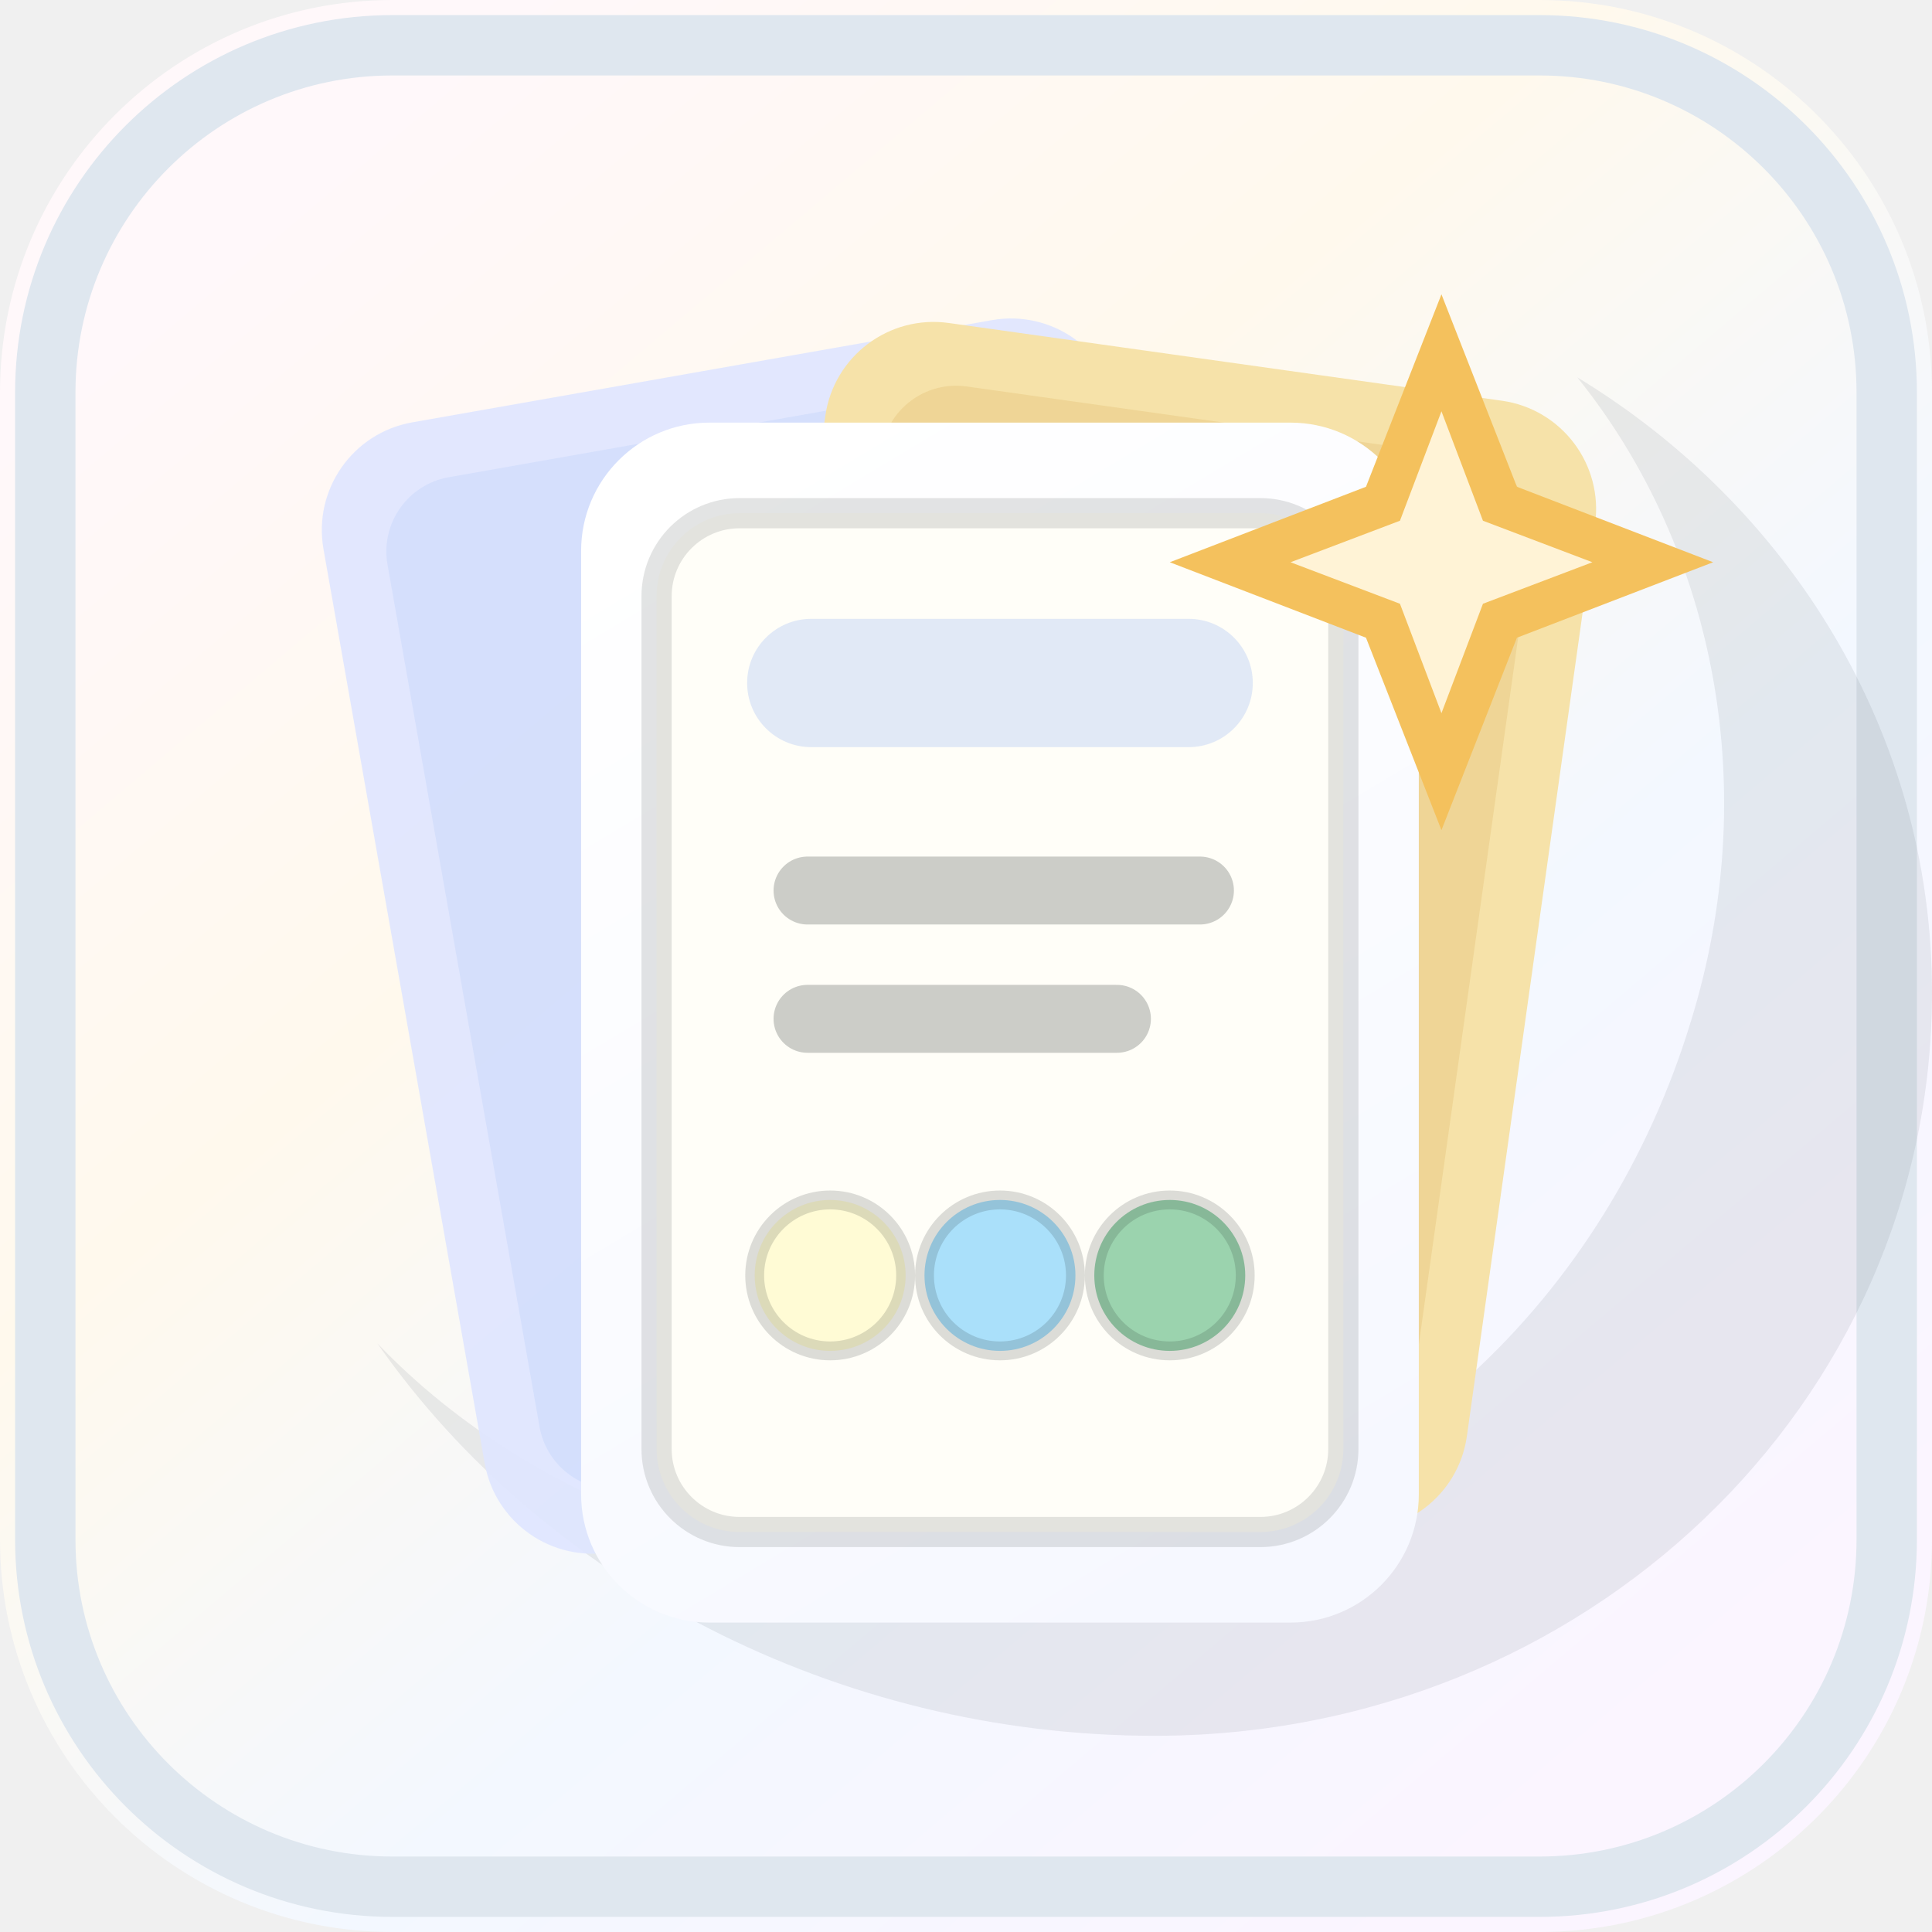
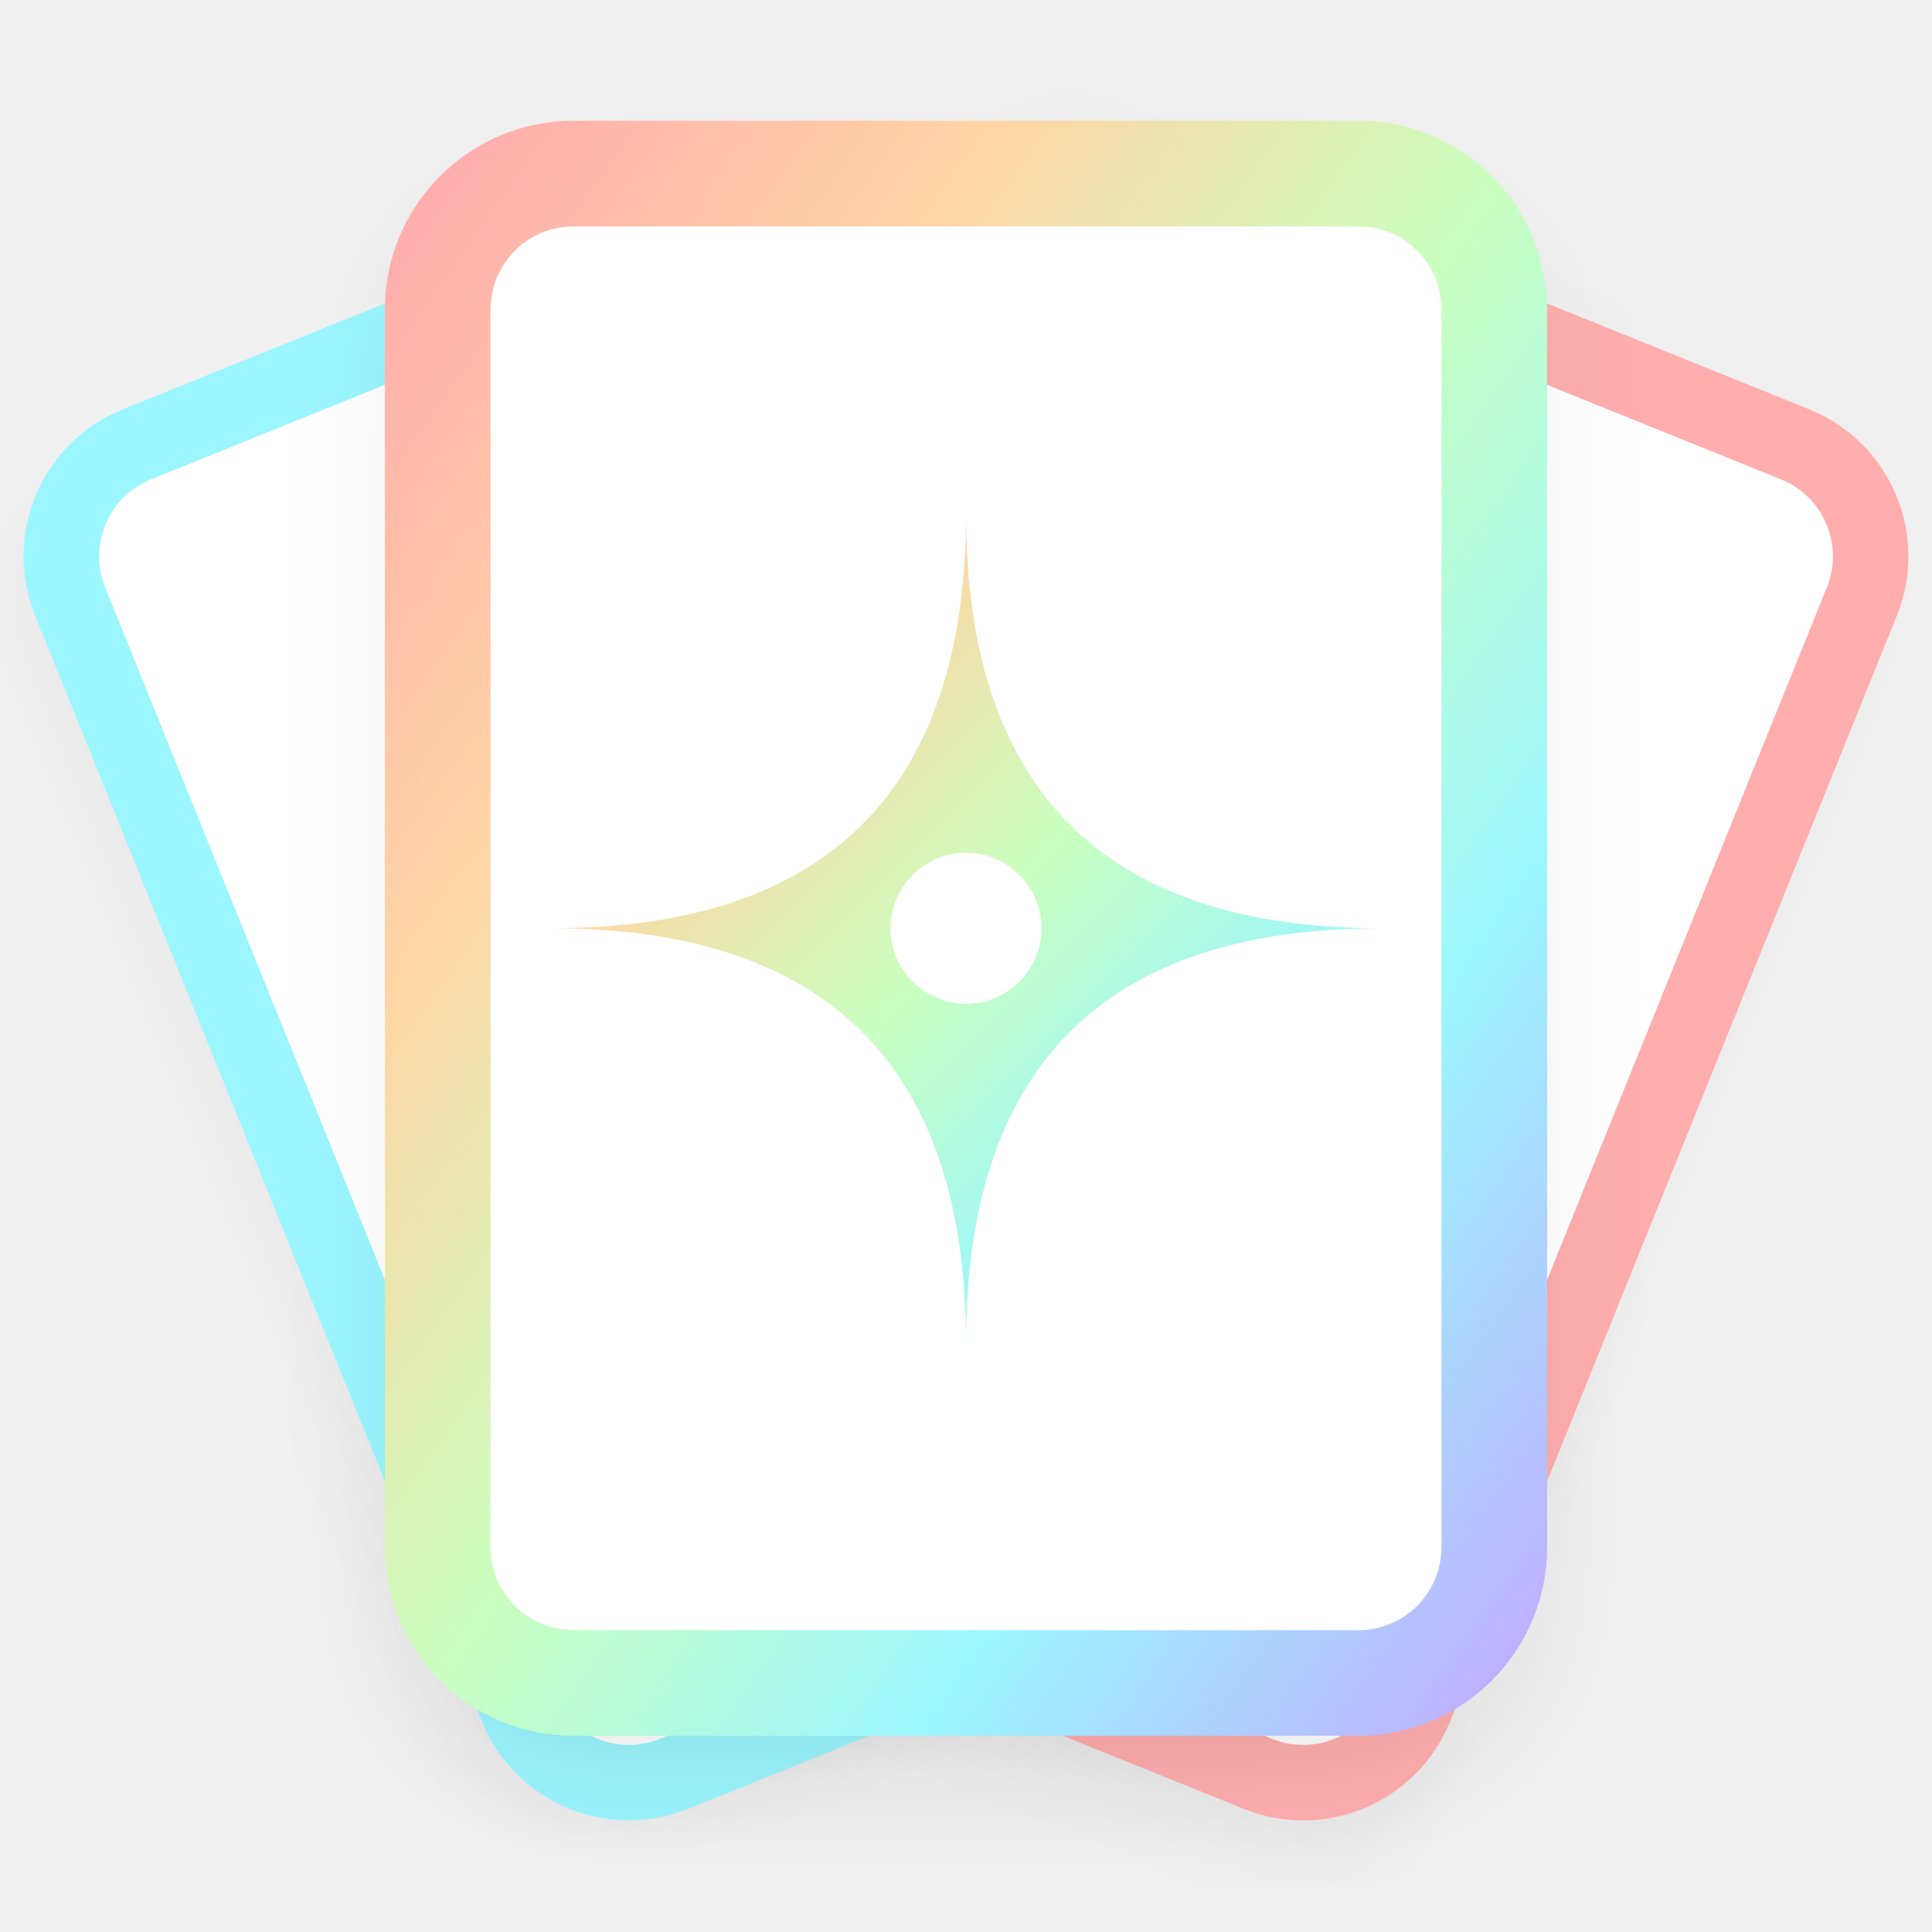
- <svg xmlns="http://www.w3.org/2000/svg" viewBox="0 0 512 512" role="img" aria-labelledby="title desc">
+ <svg xmlns="http://www.w3.org/2000/svg" viewBox="0 0 512 512" fill="none">
  <defs>
-     <linearGradient id="bg" x1="80" y1="48" x2="432" y2="464" gradientUnits="userSpaceOnUse">
-       <stop stop-color="#fff8fa" />
-       <stop offset=".34" stop-color="#fff9ed" />
-       <stop offset=".66" stop-color="#f3f8ff" />
-       <stop offset="1" stop-color="#fbf5ff" />
+     <linearGradient id="pastelRainbow" x1="0%" y1="0%" x2="100%" y2="100%">
+       <stop offset="0%" stop-color="#FFADAD" />
+       <stop offset="25%" stop-color="#FFD6A5" />
+       <stop offset="50%" stop-color="#CAFFBF" />
+       <stop offset="75%" stop-color="#9BF6FF" />
+       <stop offset="100%" stop-color="#BDB2FF" />
    </linearGradient>
-     <linearGradient id="card" x1="174" y1="132" x2="342" y2="412" gradientUnits="userSpaceOnUse">
-       <stop stop-color="#ffffff" />
-       <stop offset="1" stop-color="#f6f8ff" />
-     </linearGradient>
+     <filter id="shadowLeft" x="-20%" y="-20%" width="140%" height="140%">
+       <feDropShadow dx="-4" dy="8" stdDeviation="12" flood-opacity="0.06" />
+     </filter>
+     <filter id="shadowRight" x="-20%" y="-20%" width="140%" height="140%">
+       <feDropShadow dx="4" dy="8" stdDeviation="12" flood-opacity="0.06" />
+     </filter>
+     <filter id="shadowCenter" x="-20%" y="-20%" width="140%" height="140%">
+       <feDropShadow dx="0" dy="16" stdDeviation="20" flood-opacity="0.12" />
+     </filter>
  </defs>
-   <rect width="512" height="512" rx="104" fill="url(#bg)" />
-   <rect x="12" y="12" width="488" height="488" rx="92" fill="none" stroke="#dfe7ef" stroke-width="16" />
-   <path d="M100 356c42 44 112 70 186 58 82-13 140-71 162-143 19-61 7-125-30-171 56 34 94 94 94 163 0 109-92 197-206 197-84 0-162-41-206-104Z" fill="#172033" opacity=".08" />
-   <g transform="rotate(-10 238 272)">
-     <rect x="110" y="92" width="214" height="304" rx="29" fill="#dfe6ff" opacity=".9" />
-     <rect x="126" y="108" width="182" height="272" rx="20" fill="#8fb5f4" opacity=".16" />
+   <g transform="translate(256, 400) rotate(-22) translate(-256, -400)">
+     <rect x="126" y="56" width="260" height="380" rx="32" fill="#FFFFFF" filter="url(#shadowLeft)" />
+     <rect x="126" y="56" width="260" height="380" rx="32" fill="none" stroke="#9BF6FF" stroke-width="20" />
  </g>
-   <g transform="rotate(8 284 278)">
-     <rect x="196" y="92" width="206" height="302" rx="29" fill="#f6e2a9" />
-     <rect x="212" y="108" width="174" height="270" rx="20" fill="#c2851a" opacity=".14" />
+   <g transform="translate(256, 400) rotate(22) translate(-256, -400)">
+     <rect x="126" y="56" width="260" height="380" rx="32" fill="#FFFFFF" filter="url(#shadowRight)" />
+     <rect x="126" y="56" width="260" height="380" rx="32" fill="none" stroke="#FFADAD" stroke-width="20" />
  </g>
-   <rect x="154" y="112" width="222" height="318" rx="34" fill="url(#card)" />
-   <rect x="174" y="136" width="182" height="270" rx="22" fill="#fffef8" stroke="#17201d" stroke-opacity=".12" stroke-width="8" />
-   <rect x="198" y="164" width="134" height="34" rx="17" fill="#2563eb" opacity=".14" />
-   <path d="M214 236h104M214 270h82" stroke="#17201d" stroke-opacity=".22" stroke-width="18" stroke-linecap="round" />
-   <g stroke="#17201d" stroke-opacity=".15" stroke-width="5">
-     <circle cx="220" cy="338" r="20" fill="#fffbd5" />
-     <circle cx="265" cy="338" r="20" fill="#aae0fa" />
-     <circle cx="310" cy="338" r="20" fill="#9bd3ae" />
-   </g>
-   <path d="M382 78 402 129 454 149 402 169 382 220 362 169 310 149 362 129 382 78Z" fill="#f4c15d" />
-   <path d="M382 109 393 138 422 149 393 160 382 189 371 160 342 149 371 138 382 109Z" fill="#fff3d6" />
+   <rect x="116" y="46" width="280" height="400" rx="36" fill="#FFFFFF" filter="url(#shadowCenter)" />
+   <rect x="116" y="46" width="280" height="400" rx="36" fill="none" stroke="url(#pastelRainbow)" stroke-width="28" />
+   <path d="M 256 136 Q 256 246 146 246 Q 256 246 256 356 Q 256 246 366 246 Q 256 246 256 136" fill="url(#pastelRainbow)" />
+   <circle cx="256" cy="246" r="20" fill="#FFFFFF" />
</svg>
